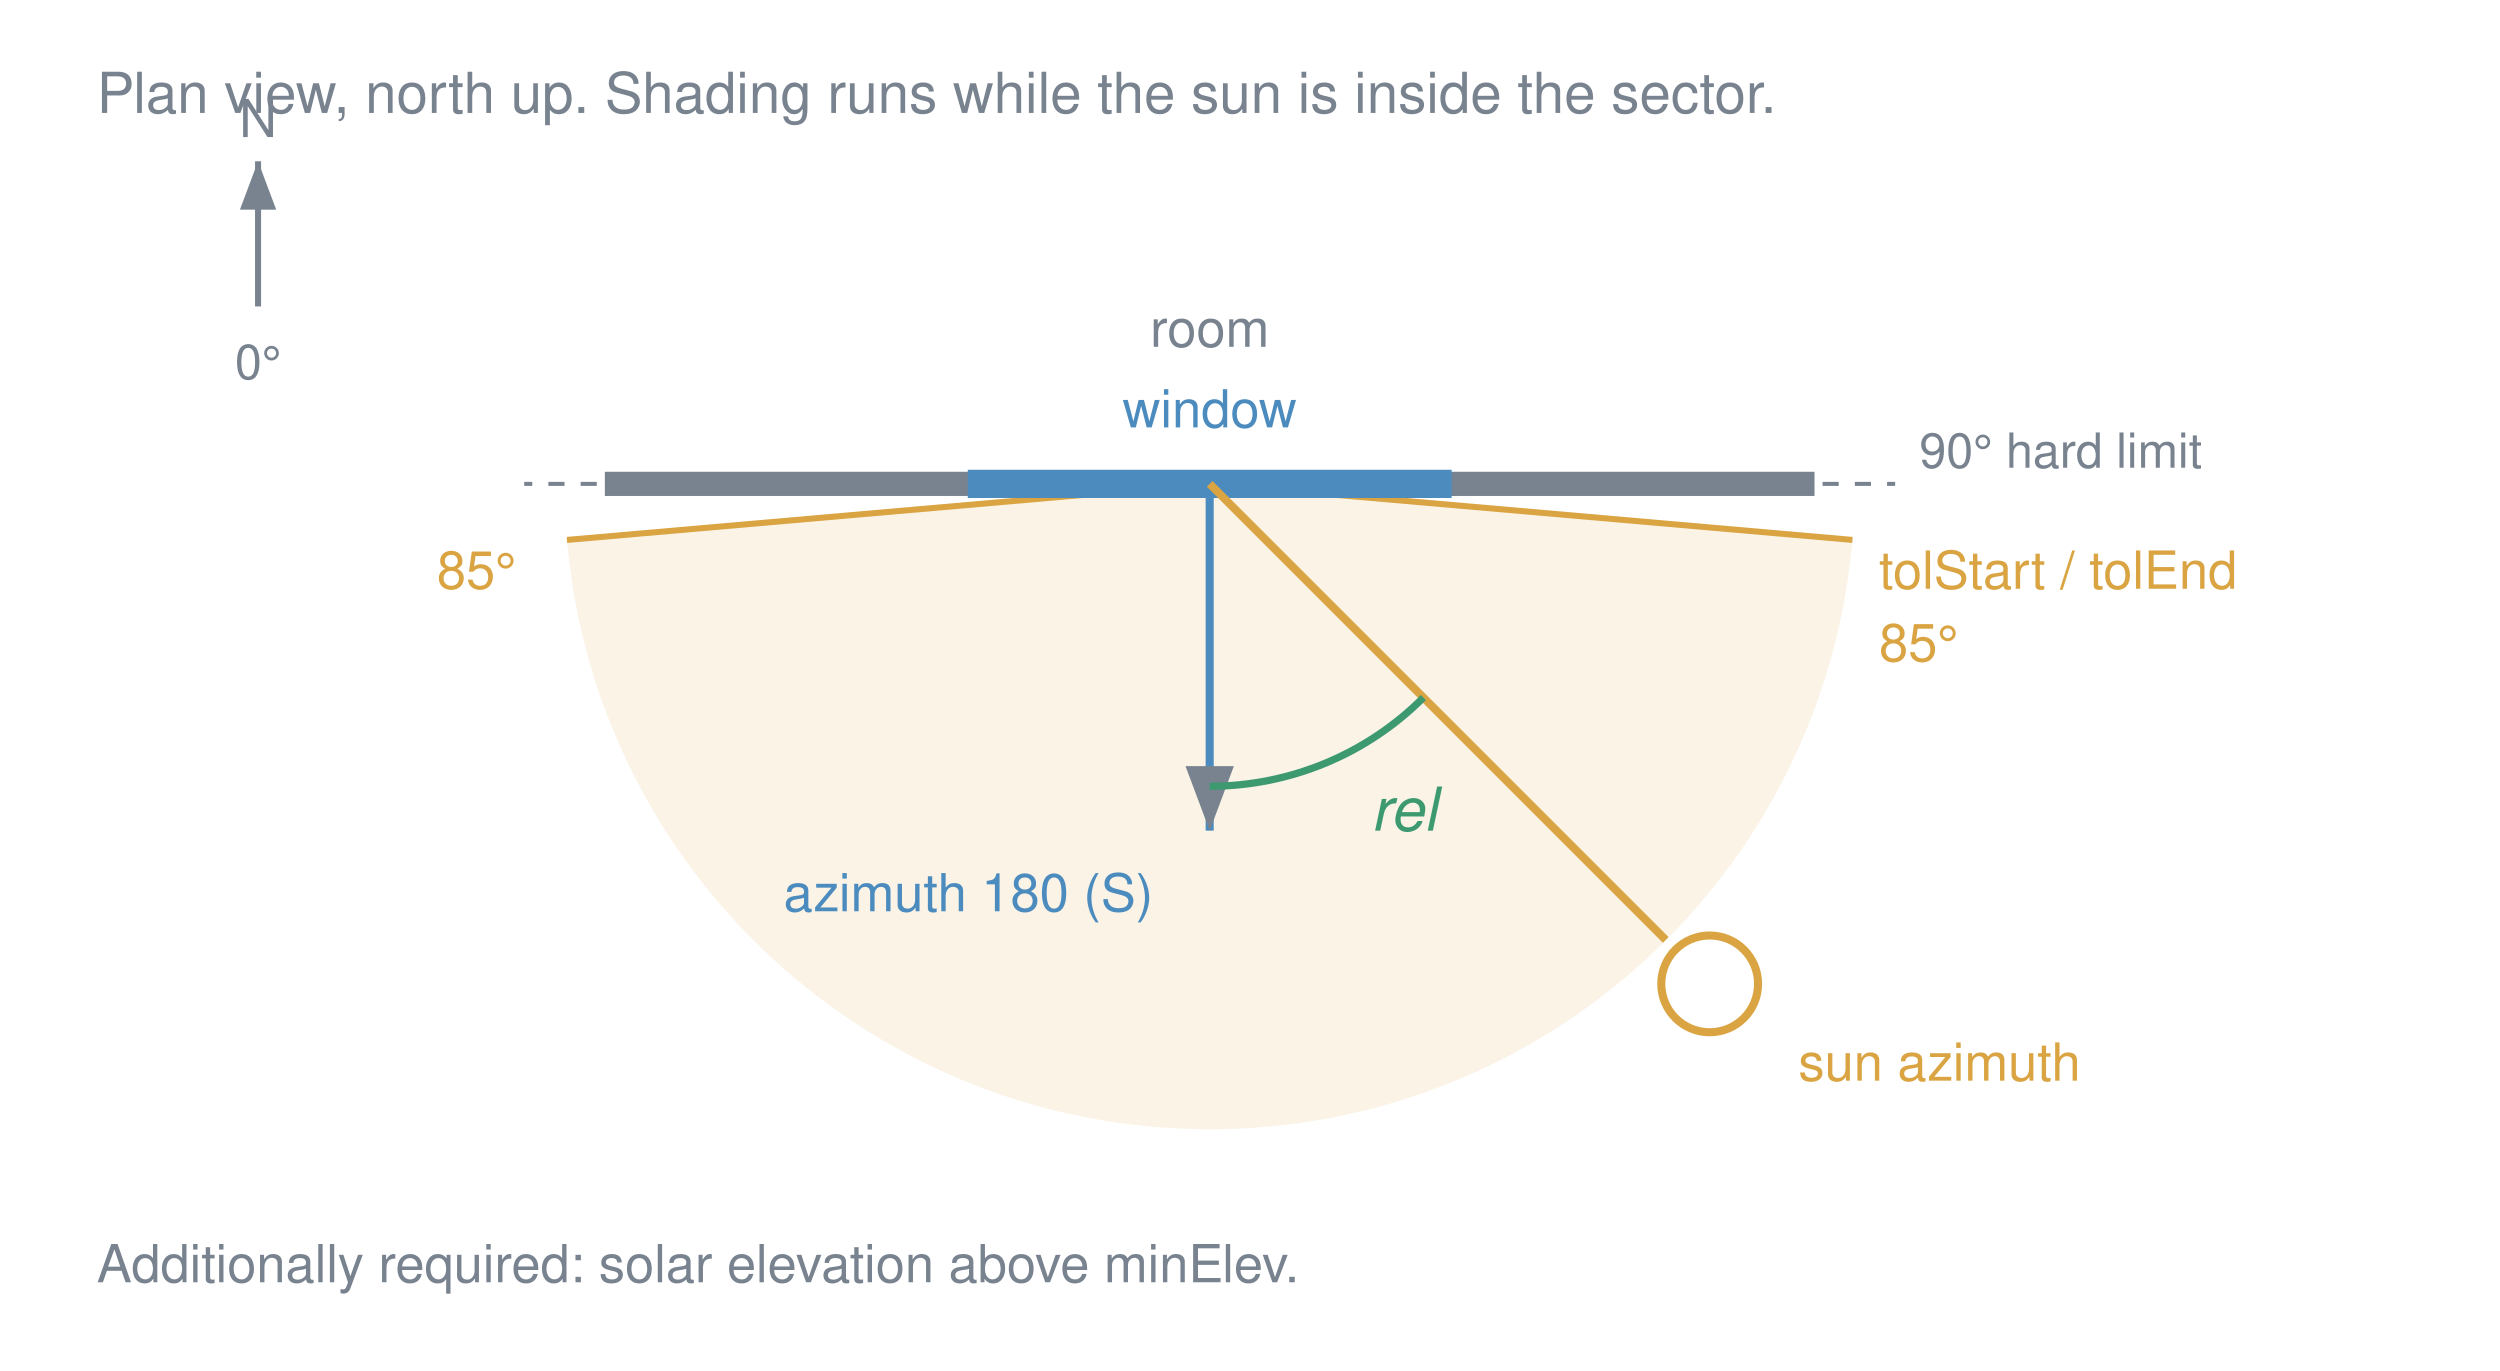
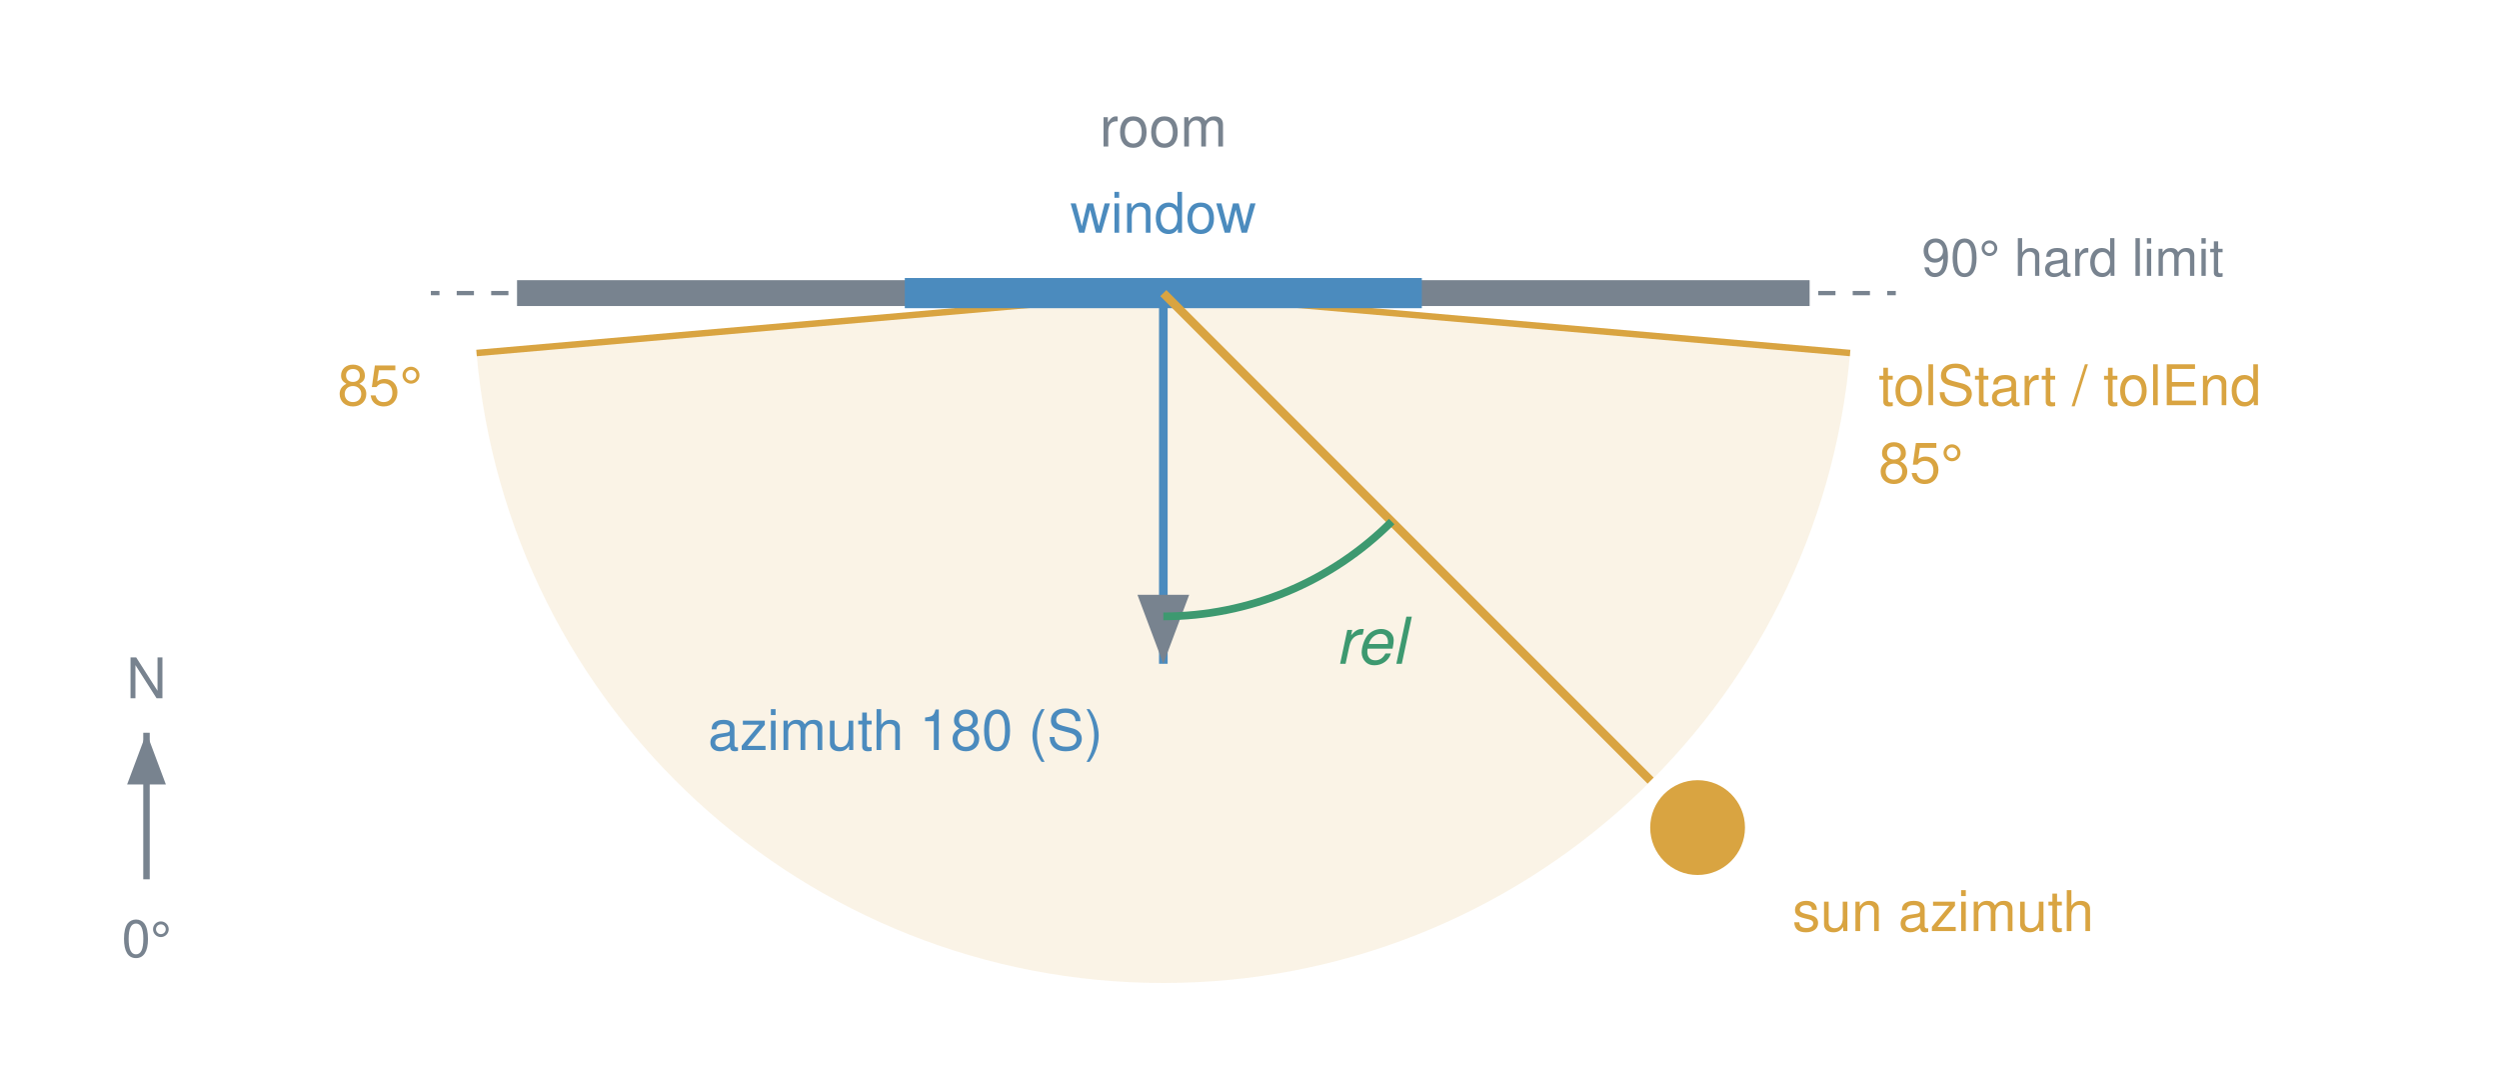
- <svg xmlns="http://www.w3.org/2000/svg" viewBox="0 0 620 340" width="620" height="340" font-family="-apple-system, Segoe UI, Helvetica, Arial, sans-serif">
+ <svg xmlns="http://www.w3.org/2000/svg" viewBox="30 52 580 252" width="580" height="252" font-family="-apple-system, Segoe UI, Helvetica, Arial, sans-serif">
  <defs>
    <marker id="a2" markerWidth="9" markerHeight="9" refX="8" refY="3" orient="auto">
      <path d="M0,0 L8,3 L0,6 z" fill="#78838f" />
    </marker>
  </defs>
-   <text x="24" y="28" font-size="14" fill="#78838f">Plan view, north up. Shading runs while the sun is inside the sector.</text>
+   <text x="64" y="214" font-size="13" fill="#78838f" text-anchor="middle">N</text>
+   <line x1="64" y1="256" x2="64" y2="222" stroke="#78838f" stroke-width="1.5" marker-end="url(#a2)" />
+   <text x="64" y="274" font-size="12" fill="#78838f" text-anchor="middle">0°</text>
  <path d="M 300 120 L 459.4 133.9 A 160 160 0 0 1 140.6 133.9 Z" fill="#d9a441" opacity="0.13" />
  <line x1="300" y1="120" x2="459.4" y2="133.9" stroke="#d9a441" stroke-width="1.5" />
  <line x1="300" y1="120" x2="140.6" y2="133.9" stroke="#d9a441" stroke-width="1.5" />
  <line x1="300" y1="120" x2="470" y2="120" stroke="#78838f" stroke-width="1" stroke-dasharray="4 4" />
  <line x1="300" y1="120" x2="130" y2="120" stroke="#78838f" stroke-width="1" stroke-dasharray="4 4" />
  <line x1="150" y1="120" x2="450" y2="120" stroke="#78838f" stroke-width="6" />
  <line x1="240" y1="120" x2="360" y2="120" stroke="#4b8bbe" stroke-width="7" />
  <text x="300" y="106" font-size="13" fill="#4b8bbe" text-anchor="middle">window</text>
  <text x="300" y="86" font-size="13" fill="#78838f" text-anchor="middle">room</text>
  <line x1="300" y1="120" x2="300" y2="206" stroke="#4b8bbe" stroke-width="2" marker-end="url(#a2)" />
  <text x="286" y="226" font-size="13" fill="#4b8bbe" text-anchor="end">azimuth 180 (S)</text>
  <line x1="413.1" y1="233.1" x2="300" y2="120" stroke="#d9a441" stroke-width="2" />
-   <circle cx="424" cy="244" r="12" fill="none" stroke="#d9a441" stroke-width="2" />
+   <circle cx="424" cy="244" r="11" fill="#d9a441" />
  <text x="446" y="268" font-size="13" fill="#d9a441">sun azimuth</text>
  <path d="M 300 195 A 75 75 0 0 0 353 173" fill="none" stroke="#3d9970" stroke-width="1.8" />
  <text x="340" y="206" font-size="15" fill="#3d9970" font-style="italic">rel</text>
  <text x="466" y="146" font-size="13" fill="#d9a441">tolStart / tolEnd</text>
  <text x="466" y="164" font-size="13" fill="#d9a441">85°</text>
  <text x="128" y="146" font-size="13" fill="#d9a441" text-anchor="end">85°</text>
  <text x="476" y="116" font-size="12" fill="#78838f">90° hard limit</text>
-   <line x1="64" y1="76" x2="64" y2="40" stroke="#78838f" stroke-width="1.5" marker-end="url(#a2)" />
-   <text x="64" y="34" font-size="13" fill="#78838f" text-anchor="middle">N</text>
-   <text x="64" y="94" font-size="12" fill="#78838f" text-anchor="middle">0°</text>
-   <text x="24" y="318" font-size="13" fill="#78838f">Additionally required: solar elevation above minElev.</text>
</svg>
